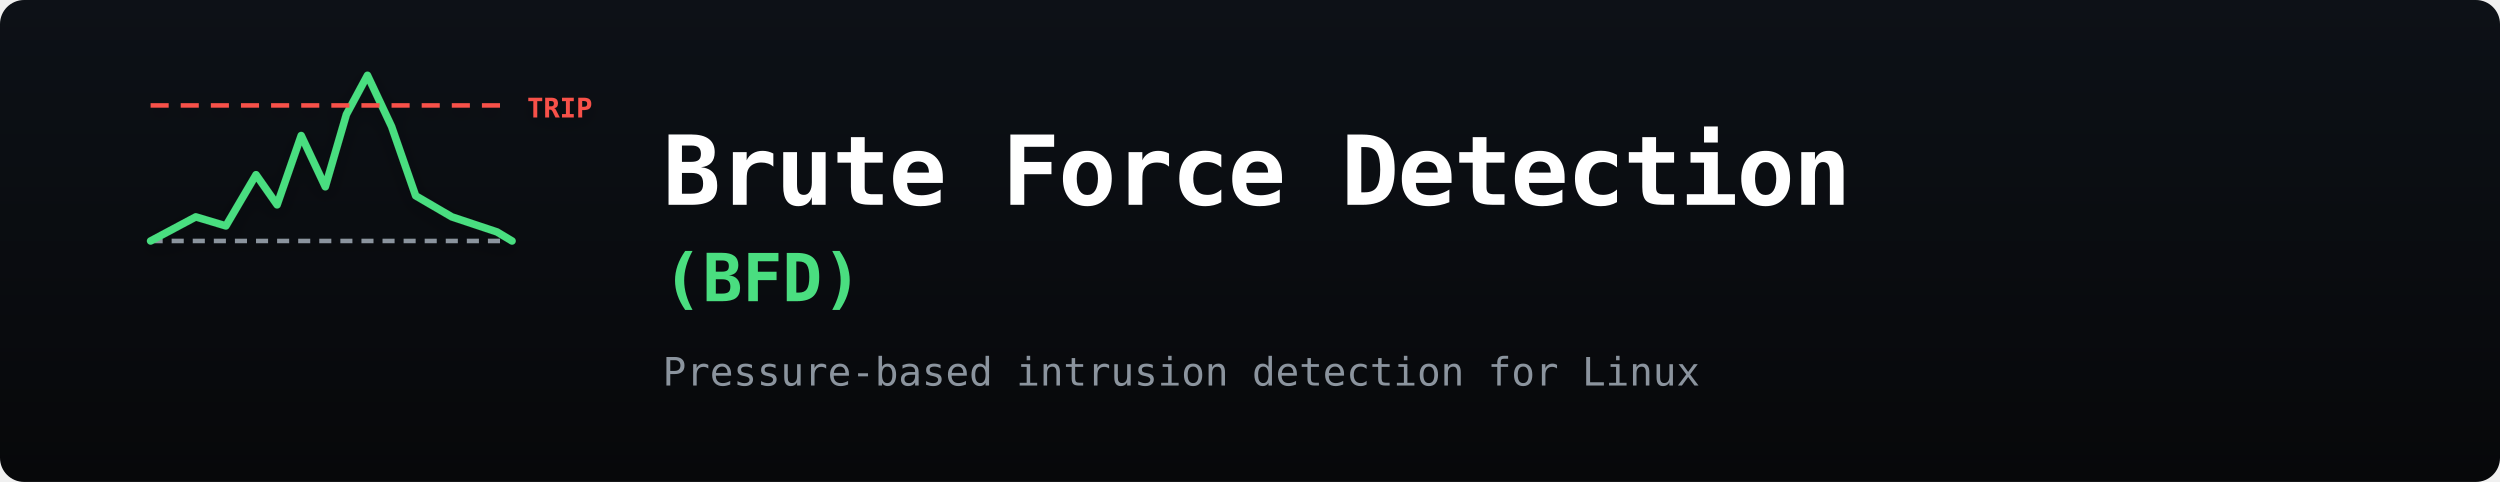
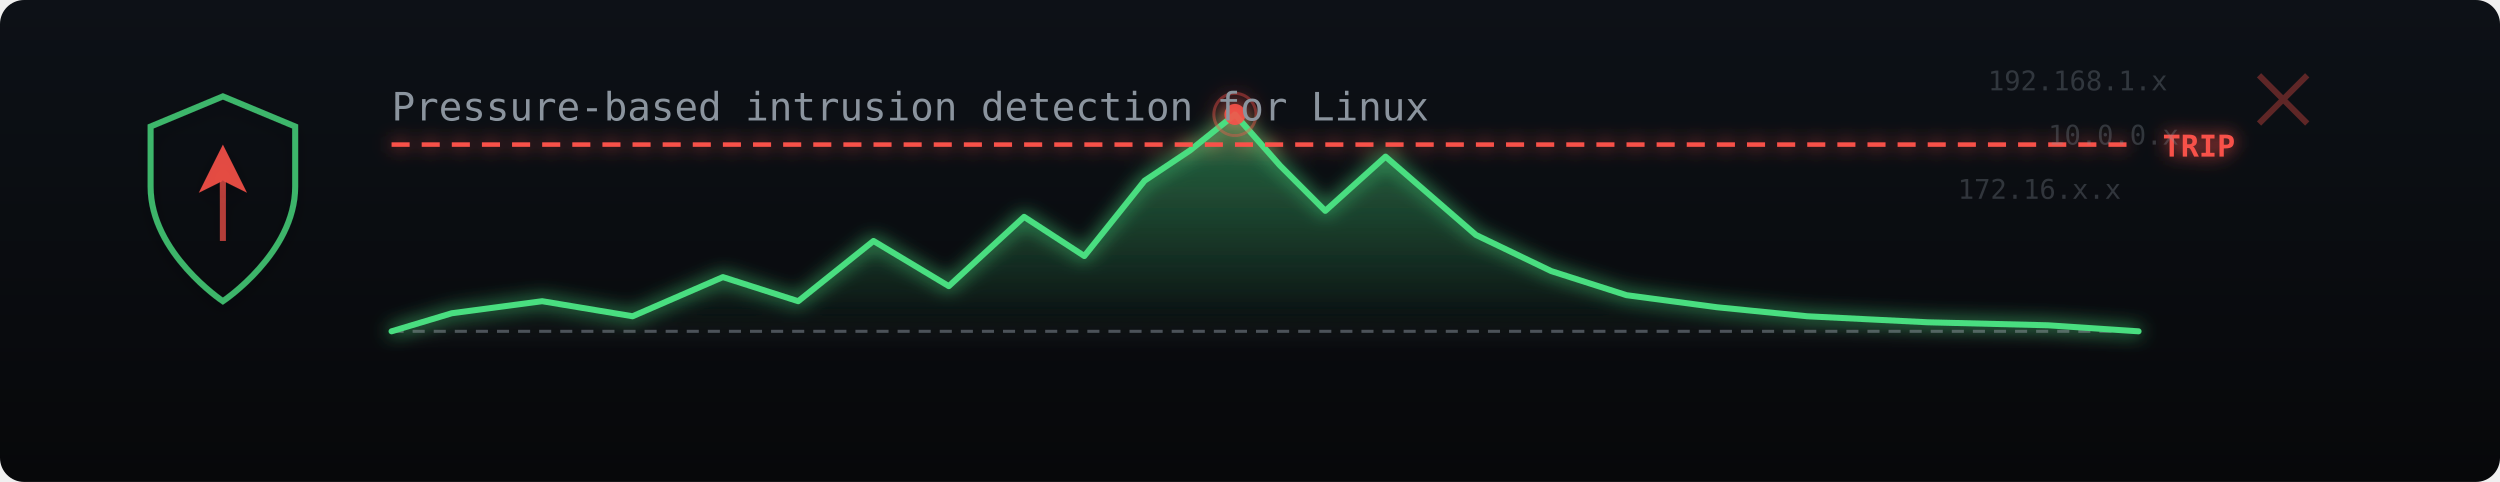
<svg xmlns="http://www.w3.org/2000/svg" viewBox="0 0 830 160" width="830" height="160">
  <defs>
    <linearGradient id="bg" x1="0" y1="0" x2="0" y2="1">
      <stop offset="0%" stop-color="#0d1117" />
      <stop offset="100%" stop-color="#07080a" />
    </linearGradient>
+     <linearGradient id="spike-fill" x1="0" y1="0" x2="0" y2="1">
+       <stop offset="0%" stop-color="#4ade80" stop-opacity="0.25" />
+       <stop offset="100%" stop-color="#4ade80" stop-opacity="0" />
+     </linearGradient>
+     <filter id="glow">
+       <feGaussianBlur stdDeviation="3" result="blur" />
+       <feComposite in="SourceGraphic" in2="blur" operator="over" />
+     </filter>
    <filter id="shadow">
      <feDropShadow dx="0" dy="2" stdDeviation="3" flood-opacity="0.3" />
    </filter>
  </defs>
  <rect width="830" height="160" fill="url(#bg)" rx="8" />
-   <g transform="translate(50, 80)" filter="url(#shadow)">
-     <line x1="0" y1="0" x2="120" y2="0" stroke="#8b949e" stroke-width="1.5" stroke-dasharray="4,3" />
-     <polyline points="0,0 15,-8 25,-5 35,-22 42,-12 50,-35 58,-18 65,-42 72,-55 80,-38 88,-15 100,-8 115,-3 120,0" fill="none" stroke="#4ade80" stroke-width="2.5" stroke-linejoin="round" stroke-linecap="round" />
-     <line x1="0" y1="-45" x2="120" y2="-45" stroke="#f85149" stroke-width="1.5" stroke-dasharray="6,4" />
-     <text x="125" y="-41" fill="#f85149" font-family="ui-monospace,monospace" font-size="9" font-weight="600">TRIP</text>
+   <g transform="translate(50, 32)" filter="url(#shadow)">
+     <path d="M24 0 L48 10 L48 30 C48 52 24 68 24 68 C24 68 0 52 0 30 L0 10 Z" fill="none" stroke="#4ade80" stroke-width="2" opacity="0.8" />
+     <path d="M24 16 L16 32 L24 28 L32 32 Z" fill="#f85149" opacity="0.9" />
+     <line x1="24" y1="28" x2="24" y2="48" stroke="#f85149" stroke-width="2" opacity="0.7" />
  </g>
-   <text x="220" y="68" fill="#ffffff" font-family="ui-monospace,'Cascadia Code','Source Code Pro',Consolas,monospace" font-size="32" font-weight="700" letter-spacing="-0.5">Brute Force Detection</text>
-   <text x="220" y="100" fill="#4ade80" font-family="ui-monospace,'Cascadia Code','Source Code Pro',Consolas,monospace" font-size="22" font-weight="600">(BFD)</text>
-   <text x="220" y="128" fill="#8b949e" font-family="ui-monospace,'Cascadia Code','Source Code Pro',Consolas,monospace" font-size="13">Pressure-based intrusion detection for Linux</text>
+   <g transform="translate(130, 110)" filter="url(#glow)">
+     <line x1="0" y1="0" x2="580" y2="0" stroke="#8b949e" stroke-width="1" stroke-dasharray="4,3" opacity="0.5" />
+     <polygon points="0,0 20,-6 50,-10 80,-5 110,-18 135,-10 160,-30 185,-15 210,-38 230,-25 250,-50 265,-60 280,-72 295,-55 310,-40 330,-58 345,-45 360,-32 385,-20 410,-12 440,-8 470,-5 510,-3 550,-2 580,0" fill="url(#spike-fill)" />
+     <polyline points="0,0 20,-6 50,-10 80,-5 110,-18 135,-10 160,-30 185,-15 210,-38 230,-25 250,-50 265,-60 280,-72 295,-55 310,-40 330,-58 345,-45 360,-32 385,-20 410,-12 440,-8 470,-5 510,-3 550,-2 580,0" fill="none" stroke="#4ade80" stroke-width="2" stroke-linejoin="round" stroke-linecap="round" />
+     <line x1="0" y1="-62" x2="580" y2="-62" stroke="#f85149" stroke-width="1.5" stroke-dasharray="6,4" />
+     <text x="588" y="-58" fill="#f85149" font-family="ui-monospace,monospace" font-size="10" font-weight="600">TRIP</text>
+     <circle cx="280" cy="-72" r="3.5" fill="#f85149" opacity="0.9" />
+     <circle cx="280" cy="-72" r="7" fill="none" stroke="#f85149" stroke-width="1" opacity="0.4" />
+   </g>
+   <text x="130" y="40" fill="#8b949e" font-family="ui-monospace,'Cascadia Code','Source Code Pro',Consolas,monospace" font-size="13">Pressure-based intrusion detection for Linux</text>
+   <g font-family="ui-monospace,monospace" font-size="9" fill="#8b949e" opacity="0.3">
+     <text x="660" y="30">192.168.1.x</text>
+     <text x="680" y="48">10.0.0.x</text>
+     <text x="650" y="66">172.16.x.x</text>
+   </g>
+   <g transform="translate(750, 25)" opacity="0.35">
+     <line x1="0" y1="0" x2="16" y2="16" stroke="#f85149" stroke-width="2" />
+     <line x1="16" y1="0" x2="0" y2="16" stroke="#f85149" stroke-width="2" />
+   </g>
</svg>
